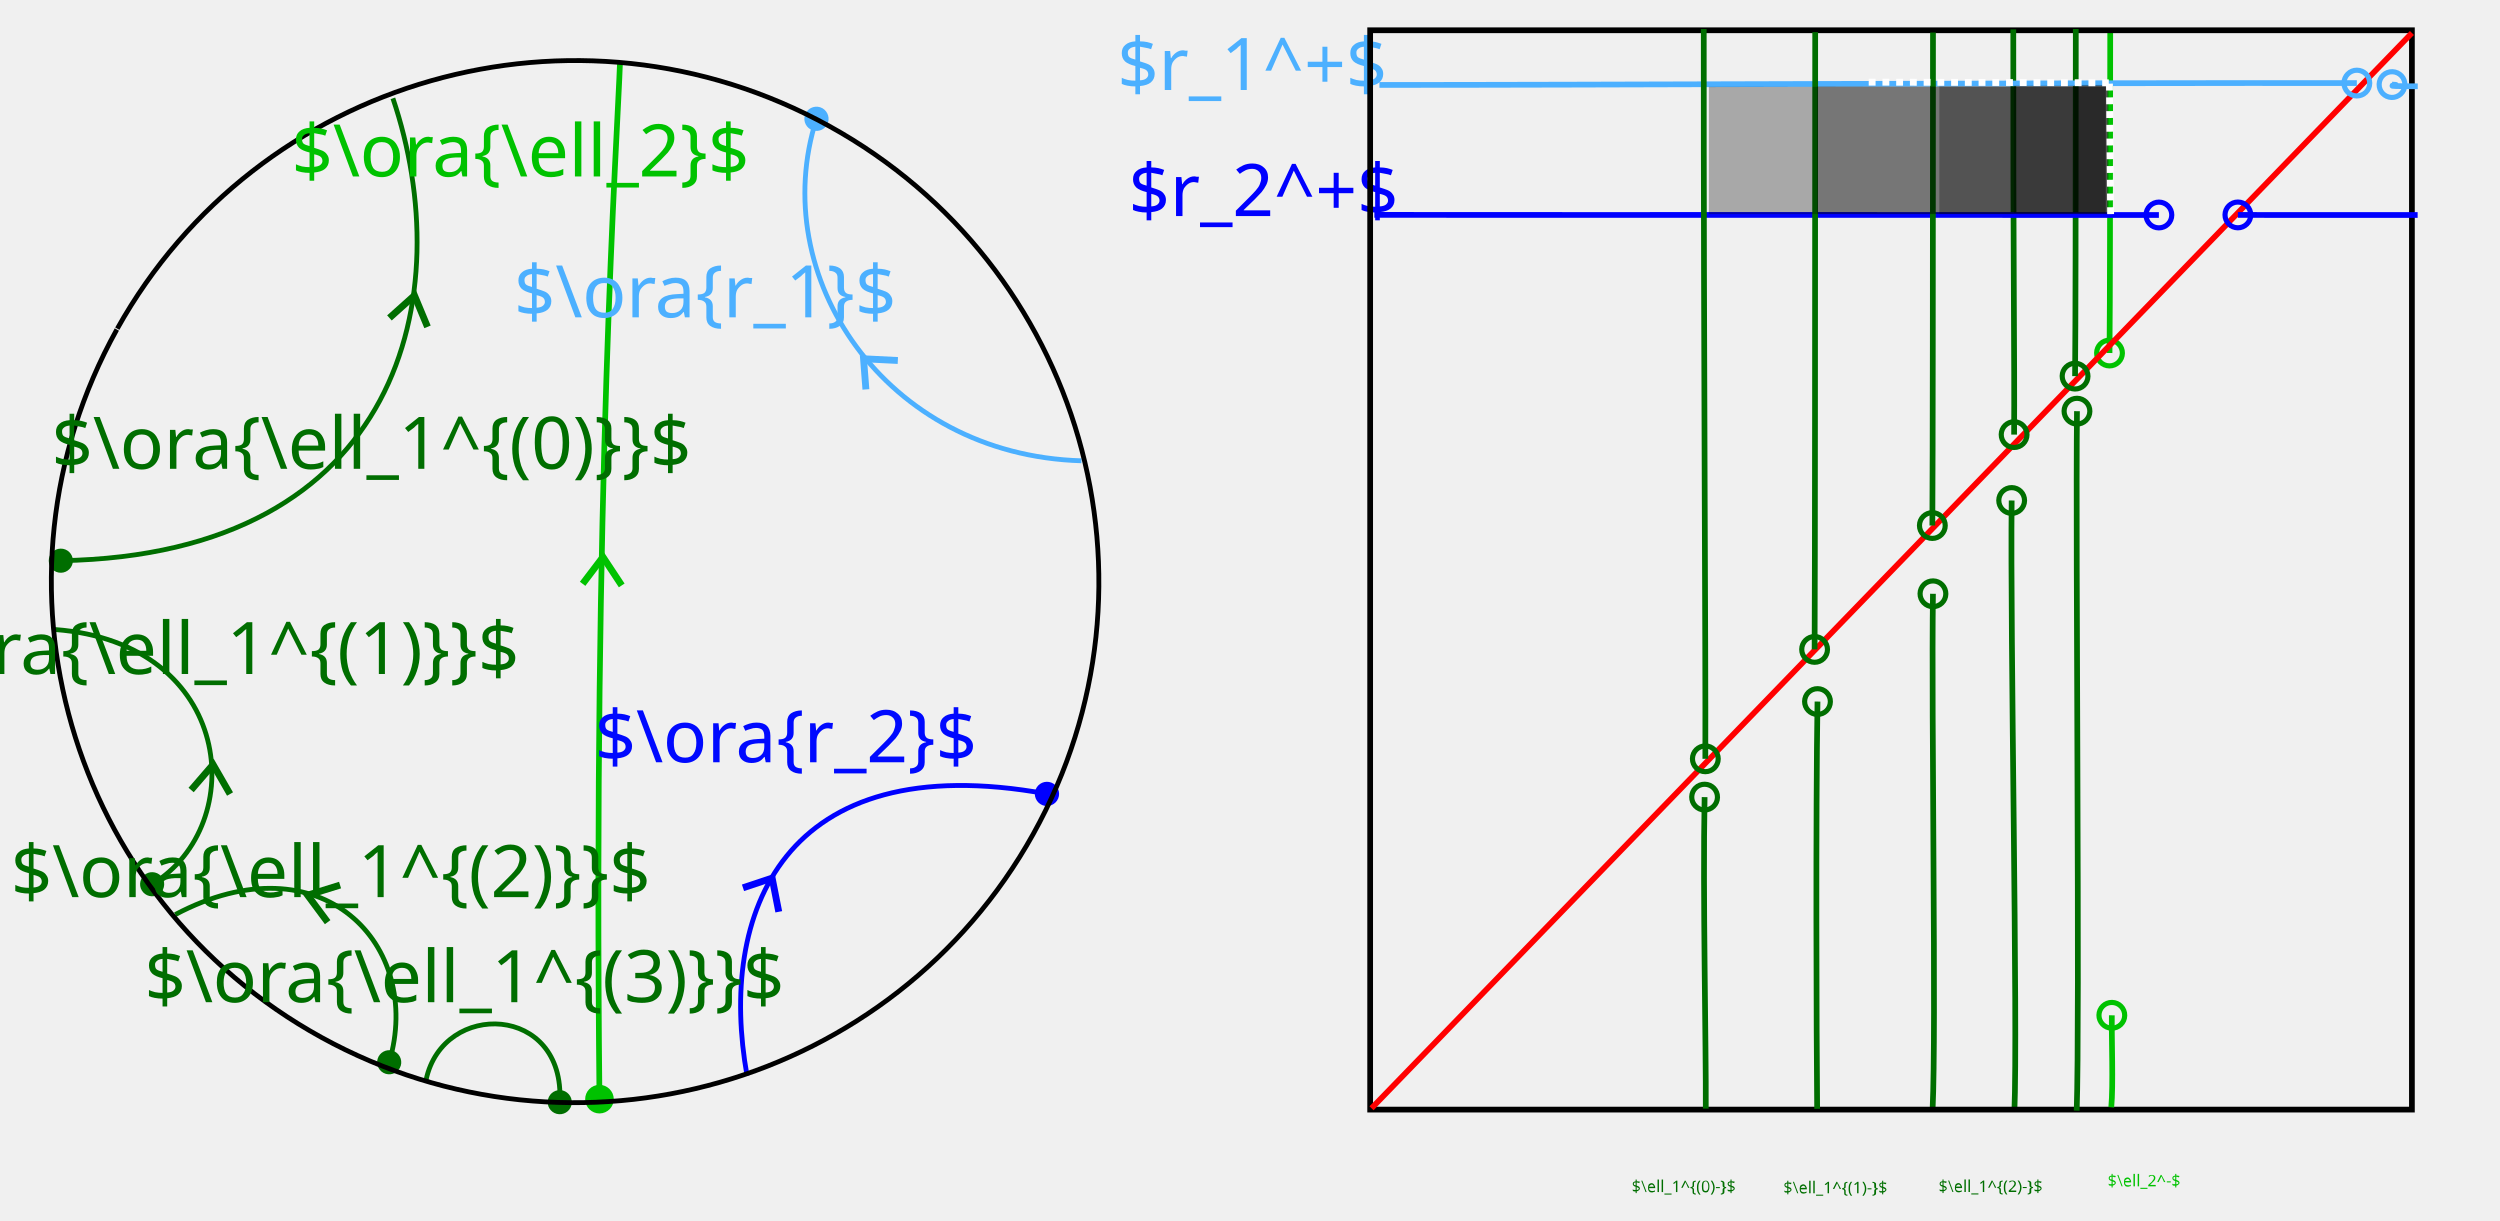
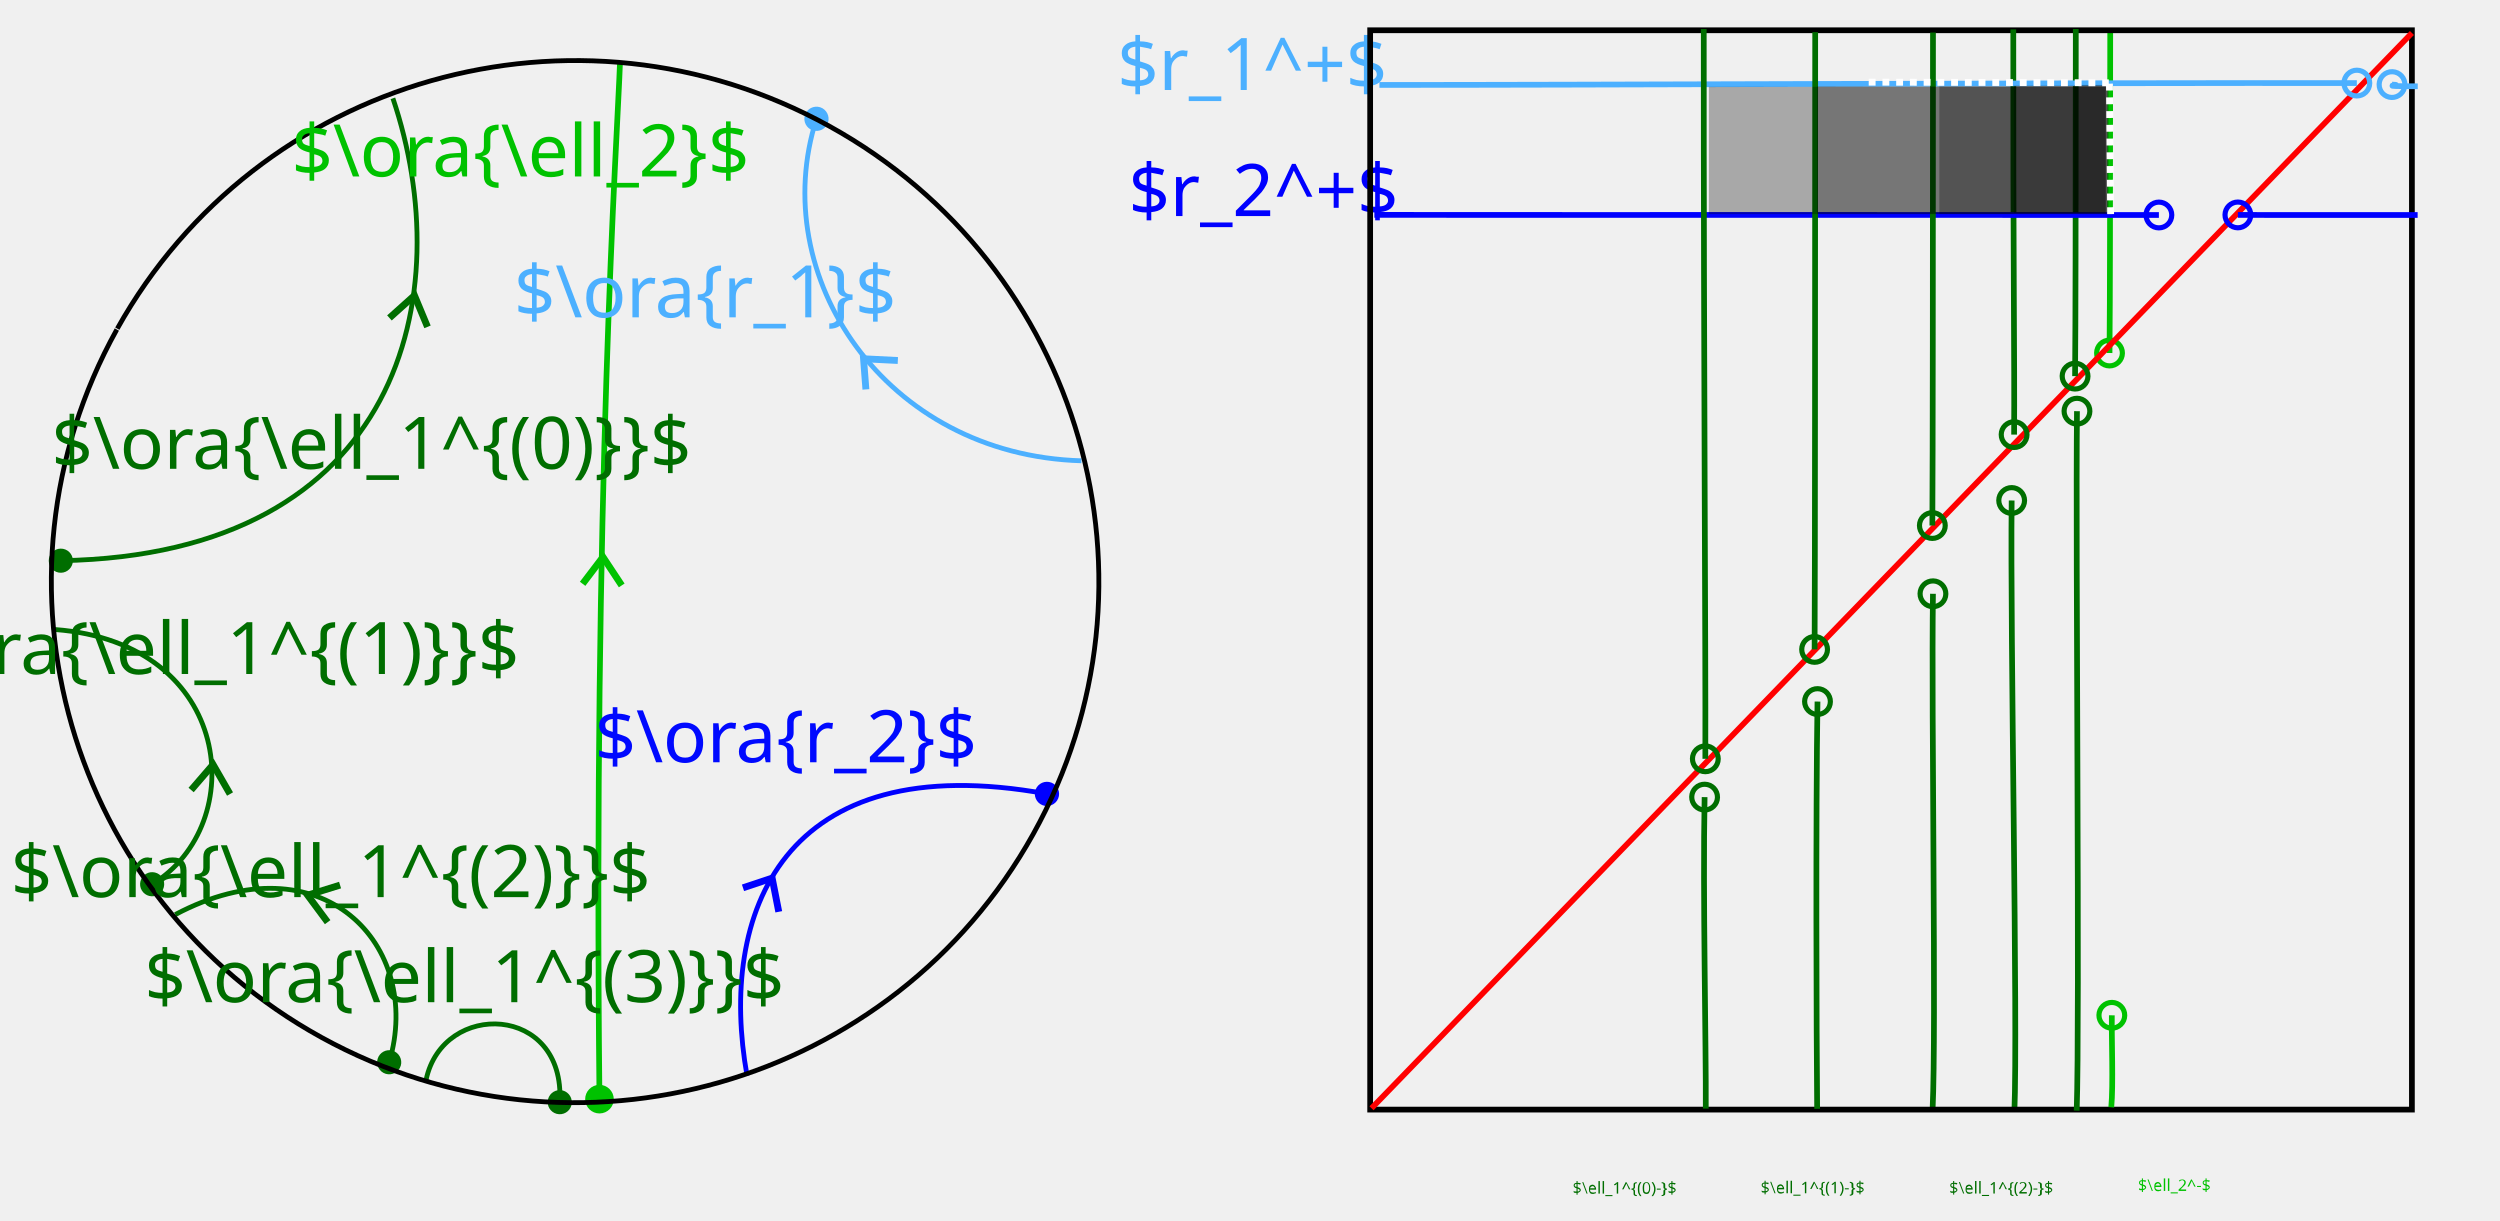
<svg xmlns="http://www.w3.org/2000/svg" width="4.3in" height="2.1in" viewBox="0 0 109.22 53.34" version="1.1" id="svg1">
  <defs id="defs1">
    <clipPath clipPathUnits="userSpaceOnUse" id="clipPath52">
      <path id="path52" style="stroke-width:0.1;stroke-linecap:square;paint-order:markers fill stroke;stop-color:#000000" d="m -880.828,-187.298 h 1640.84 v 73.282 h -1640.84 z" />
    </clipPath>
    <rect x="644.477" y="100.005" width="63.64" height="68.69" id="rect4" />
    <rect x="644.477" y="100.005" width="63.64" height="68.69" id="rect4-5" />
    <rect x="644.477" y="100.005" width="63.64" height="68.69" id="rect4-5-6" />
    <rect x="644.477" y="100.005" width="63.64" height="68.69" id="rect4-5-6-1" />
    <rect x="644.477" y="100.005" width="63.64" height="68.69" id="rect4-5-6-1-0" />
    <rect x="644.477" y="100.005" width="63.64" height="68.69" id="rect4-9" />
    <rect x="644.477" y="100.005" width="63.64" height="68.69" id="rect4-5-6-9" />
    <rect x="644.477" y="100.005" width="63.64" height="68.69" id="rect4-5-6-1-0-8" />
    <marker style="overflow:visible" id="ColoredDot-0" refX="0" refY="0" orient="auto" markerWidth="1" markerHeight="1" viewBox="0 0 1 1" preserveAspectRatio="xMidYMid">
      <path transform="scale(0.45)" style="fill:context-fill;fill-rule:evenodd;stroke:context-stroke;stroke-width:2" d="M 5,0 C 5,2.76 2.76,5 0,5 -2.76,5 -5,2.76 -5,0 c 0,-2.76 2.3,-5 5,-5 2.76,0 5,2.24 5,5 z" id="path20-1" />
    </marker>
    <marker style="overflow:visible" id="marker4-6-8-9-7-7" refX="0" refY="0" orient="auto-start-reverse" markerWidth="1" markerHeight="1" viewBox="0 0 1 1" preserveAspectRatio="xMidYMid">
      <path transform="scale(0.7)" d="M -2,-4 9,0 -2,4 c 2,-2.33 2,-5.66 0,-8 z" style="fill:context-stroke;fill-rule:evenodd;stroke:none" id="path4-9-0-6-7-8" />
    </marker>
    <marker style="overflow:visible" id="ColoredDot-77-1-5" refX="0" refY="0" orient="auto" markerWidth="1" markerHeight="1" viewBox="0 0 1 1" preserveAspectRatio="xMidYMid">
      <path transform="scale(0.45)" style="fill:context-fill;fill-rule:evenodd;stroke:context-stroke;stroke-width:2" d="M 5,0 C 5,2.76 2.76,5 0,5 -2.76,5 -5,2.76 -5,0 c 0,-2.76 2.3,-5 5,-5 2.76,0 5,2.24 5,5 z" id="path20-9-6-6" />
    </marker>
    <marker style="overflow:visible" id="marker4-6-8-6-3" refX="0" refY="0" orient="auto-start-reverse" markerWidth="1" markerHeight="1" viewBox="0 0 1 1" preserveAspectRatio="xMidYMid">
      <path transform="scale(0.7)" d="M -2,-4 9,0 -2,4 c 2,-2.33 2,-5.66 0,-8 z" style="fill:context-stroke;fill-rule:evenodd;stroke:none" id="path4-9-0-3-7" />
    </marker>
    <marker style="overflow:visible" id="ColoredDot-6-5" refX="0" refY="0" orient="auto" markerWidth="1" markerHeight="1" viewBox="0 0 1 1" preserveAspectRatio="xMidYMid">
      <path transform="scale(0.45)" style="fill:context-fill;fill-rule:evenodd;stroke:context-stroke;stroke-width:2" d="M 5,0 C 5,2.76 2.76,5 0,5 -2.76,5 -5,2.76 -5,0 c 0,-2.76 2.3,-5 5,-5 2.76,0 5,2.24 5,5 z" id="path20-7-3" />
    </marker>
    <marker style="overflow:visible" id="marker4" refX="0" refY="0" orient="auto" markerWidth="1" markerHeight="1" viewBox="0 0 1 1" preserveAspectRatio="xMidYMid">
      <path transform="scale(0.45)" style="fill:context-fill;fill-rule:evenodd;stroke:context-stroke;stroke-width:2" d="M 5,0 C 5,2.76 2.76,5 0,5 -2.76,5 -5,2.76 -5,0 c 0,-2.76 2.3,-5 5,-5 2.76,0 5,2.24 5,5 z" id="path4" />
    </marker>
    <marker style="overflow:visible" id="marker4-6-8-9-7-8" refX="0" refY="0" orient="auto-start-reverse" markerWidth="1" markerHeight="1" viewBox="0 0 1 1" preserveAspectRatio="xMidYMid">
      <path transform="scale(0.7)" d="M -2,-4 9,0 -2,4 c 2,-2.33 2,-5.66 0,-8 z" style="fill:context-stroke;fill-rule:evenodd;stroke:none" id="path4-9-0-6-7-9" />
    </marker>
    <marker style="overflow:visible" id="ColoredDot-77-1-1" refX="0" refY="0" orient="auto" markerWidth="1" markerHeight="1" viewBox="0 0 1 1" preserveAspectRatio="xMidYMid">
      <path transform="scale(0.45)" style="fill:context-fill;fill-rule:evenodd;stroke:context-stroke;stroke-width:2" d="M 5,0 C 5,2.76 2.76,5 0,5 -2.76,5 -5,2.76 -5,0 c 0,-2.76 2.3,-5 5,-5 2.76,0 5,2.24 5,5 z" id="path20-9-6-5" />
    </marker>
    <marker style="overflow:visible" id="marker4-6-8-0" refX="0" refY="0" orient="auto-start-reverse" markerWidth="1" markerHeight="1" viewBox="0 0 1 1" preserveAspectRatio="xMidYMid">
      <path transform="scale(0.7)" d="M -2,-4 9,0 -2,4 c 2,-2.33 2,-5.66 0,-8 z" style="fill:context-stroke;fill-rule:evenodd;stroke:none" id="path4-9-0-1" />
    </marker>
    <marker style="overflow:visible" id="Dot" refX="0" refY="0" orient="auto" markerWidth="1" markerHeight="1" viewBox="0 0 1 1" preserveAspectRatio="xMidYMid">
      <path transform="scale(0.5)" style="fill:context-stroke;fill-rule:evenodd;stroke:none" d="M 5,0 C 5,2.76 2.76,5 0,5 -2.76,5 -5,2.76 -5,0 c 0,-2.76 2.3,-5 5,-5 2.76,0 5,2.24 5,5 z" id="path17" />
    </marker>
    <marker style="overflow:visible" id="marker4-6" refX="0" refY="0" orient="auto-start-reverse" markerWidth="1" markerHeight="1" viewBox="0 0 1 1" preserveAspectRatio="xMidYMid">
      <path transform="scale(0.7)" d="M -2,-4 9,0 -2,4 c 2,-2.33 2,-5.66 0,-8 z" style="fill:context-stroke;fill-rule:evenodd;stroke:none" id="path4-9" />
    </marker>
    <marker style="overflow:visible" id="marker4-6-8-9-8" refX="0" refY="0" orient="auto-start-reverse" markerWidth="1" markerHeight="1" viewBox="0 0 1 1" preserveAspectRatio="xMidYMid">
      <path transform="scale(0.7)" d="M -2,-4 9,0 -2,4 c 2,-2.33 2,-5.66 0,-8 z" style="fill:context-stroke;fill-rule:evenodd;stroke:none" id="path4-9-0-6-76" />
    </marker>
    <marker style="overflow:visible" id="ColoredDot-77-2" refX="0" refY="0" orient="auto" markerWidth="1" markerHeight="1" viewBox="0 0 1 1" preserveAspectRatio="xMidYMid">
      <path transform="scale(0.45)" style="fill:context-fill;fill-rule:evenodd;stroke:context-stroke;stroke-width:2" d="M 5,0 C 5,2.76 2.76,5 0,5 -2.76,5 -5,2.76 -5,0 c 0,-2.76 2.3,-5 5,-5 2.76,0 5,2.24 5,5 z" id="path20-9-691" />
    </marker>
    <marker style="overflow:visible" id="Dot-0" refX="0" refY="0" orient="auto" markerWidth="1" markerHeight="1" viewBox="0 0 1 1" preserveAspectRatio="xMidYMid">
      <path transform="scale(0.5)" style="fill:context-stroke;fill-rule:evenodd;stroke:none" d="M 5,0 C 5,2.76 2.76,5 0,5 -2.76,5 -5,2.76 -5,0 c 0,-2.76 2.3,-5 5,-5 2.76,0 5,2.24 5,5 z" id="path17-0" />
    </marker>
    <marker style="overflow:visible" id="marker4-6-8-9-7-7-9" refX="0" refY="0" orient="auto-start-reverse" markerWidth="1" markerHeight="1" viewBox="0 0 1 1" preserveAspectRatio="xMidYMid">
      <path transform="scale(0.7)" d="M -2,-4 9,0 -2,4 c 2,-2.33 2,-5.66 0,-8 z" style="fill:context-stroke;fill-rule:evenodd;stroke:none" id="path4-9-0-6-7-8-1" />
    </marker>
    <marker style="overflow:visible" id="ColoredDot-77-1-5-7" refX="0" refY="0" orient="auto" markerWidth="1" markerHeight="1" viewBox="0 0 1 1" preserveAspectRatio="xMidYMid">
      <path transform="scale(0.45)" style="fill:context-fill;fill-rule:evenodd;stroke:context-stroke;stroke-width:2" d="M 5,0 C 5,2.76 2.76,5 0,5 -2.76,5 -5,2.76 -5,0 c 0,-2.76 2.3,-5 5,-5 2.76,0 5,2.24 5,5 z" id="path20-9-6-6-3" />
    </marker>
    <marker style="overflow:visible" id="marker4-6-8-9-7-8-7" refX="0" refY="0" orient="auto-start-reverse" markerWidth="1" markerHeight="1" viewBox="0 0 1 1" preserveAspectRatio="xMidYMid">
      <path transform="scale(0.7)" d="M -2,-4 9,0 -2,4 c 2,-2.33 2,-5.66 0,-8 z" style="fill:context-stroke;fill-rule:evenodd;stroke:none" id="path4-9-0-6-7-9-9" />
    </marker>
    <marker style="overflow:visible" id="ColoredDot-77-1-1-6" refX="0" refY="0" orient="auto" markerWidth="1" markerHeight="1" viewBox="0 0 1 1" preserveAspectRatio="xMidYMid">
      <path transform="scale(0.45)" style="fill:context-fill;fill-rule:evenodd;stroke:context-stroke;stroke-width:2" d="M 5,0 C 5,2.76 2.76,5 0,5 -2.76,5 -5,2.76 -5,0 c 0,-2.76 2.3,-5 5,-5 2.76,0 5,2.24 5,5 z" id="path20-9-6-5-2" />
    </marker>
    <marker style="overflow:visible" id="marker4-6-8-9-7-8-1" refX="0" refY="0" orient="auto-start-reverse" markerWidth="1" markerHeight="1" viewBox="0 0 1 1" preserveAspectRatio="xMidYMid">
      <path transform="scale(0.7)" d="M -2,-4 9,0 -2,4 c 2,-2.33 2,-5.66 0,-8 z" style="fill:context-stroke;fill-rule:evenodd;stroke:none" id="path4-9-0-6-7-9-7" />
    </marker>
    <marker style="overflow:visible" id="ColoredDot-77-1-1-8" refX="0" refY="0" orient="auto" markerWidth="1" markerHeight="1" viewBox="0 0 1 1" preserveAspectRatio="xMidYMid">
      <path transform="scale(0.45)" style="fill:context-fill;fill-rule:evenodd;stroke:context-stroke;stroke-width:2" d="M 5,0 C 5,2.76 2.76,5 0,5 -2.76,5 -5,2.76 -5,0 c 0,-2.76 2.3,-5 5,-5 2.76,0 5,2.24 5,5 z" id="path20-9-6-5-7" />
    </marker>
    <marker style="overflow:visible" id="marker4-6-8-9-7-8-1-1" refX="0" refY="0" orient="auto-start-reverse" markerWidth="1" markerHeight="1" viewBox="0 0 1 1" preserveAspectRatio="xMidYMid">
      <path transform="scale(0.7)" d="M -2,-4 9,0 -2,4 c 2,-2.33 2,-5.66 0,-8 z" style="fill:context-stroke;fill-rule:evenodd;stroke:none" id="path4-9-0-6-7-9-7-9" />
    </marker>
    <marker style="overflow:visible" id="ColoredDot-77-1-1-8-9" refX="0" refY="0" orient="auto" markerWidth="1" markerHeight="1" viewBox="0 0 1 1" preserveAspectRatio="xMidYMid">
      <path transform="scale(0.45)" style="fill:context-fill;fill-rule:evenodd;stroke:context-stroke;stroke-width:2" d="M 5,0 C 5,2.76 2.76,5 0,5 -2.76,5 -5,2.76 -5,0 c 0,-2.76 2.3,-5 5,-5 2.76,0 5,2.24 5,5 z" id="path20-9-6-5-7-1" />
    </marker>
    <marker style="overflow:visible" id="marker4-6-8-9-7-8-1-1-9" refX="0" refY="0" orient="auto-start-reverse" markerWidth="1" markerHeight="1" viewBox="0 0 1 1" preserveAspectRatio="xMidYMid">
      <path transform="scale(0.7)" d="M -2,-4 9,0 -2,4 c 2,-2.33 2,-5.66 0,-8 z" style="fill:context-stroke;fill-rule:evenodd;stroke:none" id="path4-9-0-6-7-9-7-9-5" />
    </marker>
    <marker style="overflow:visible" id="ColoredDot-77-1-1-8-9-0" refX="0" refY="0" orient="auto" markerWidth="1" markerHeight="1" viewBox="0 0 1 1" preserveAspectRatio="xMidYMid">
      <path transform="scale(0.45)" style="fill:context-fill;fill-rule:evenodd;stroke:context-stroke;stroke-width:2" d="M 5,0 C 5,2.76 2.76,5 0,5 -2.76,5 -5,2.76 -5,0 c 0,-2.76 2.3,-5 5,-5 2.76,0 5,2.24 5,5 z" id="path20-9-6-5-7-1-4" />
    </marker>
    <marker style="overflow:visible" id="marker4-6-8-0-1" refX="0" refY="0" orient="auto-start-reverse" markerWidth="1" markerHeight="1" viewBox="0 0 1 1" preserveAspectRatio="xMidYMid">
      <path transform="scale(0.7)" d="M -2,-4 9,0 -2,4 c 2,-2.33 2,-5.66 0,-8 z" style="fill:context-stroke;fill-rule:evenodd;stroke:none" id="path4-9-0-1-4" />
    </marker>
    <marker style="overflow:visible" id="ColoredDot-0-3" refX="0" refY="0" orient="auto" markerWidth="1" markerHeight="1" viewBox="0 0 1 1" preserveAspectRatio="xMidYMid">
      <path transform="scale(0.45)" style="fill:context-fill;fill-rule:evenodd;stroke:context-stroke;stroke-width:2" d="M 5,0 C 5,2.76 2.76,5 0,5 -2.76,5 -5,2.76 -5,0 c 0,-2.76 2.3,-5 5,-5 2.76,0 5,2.24 5,5 z" id="path20-1-9" />
    </marker>
    <marker style="overflow:visible" id="marker4-6-8-0-9" refX="0" refY="0" orient="auto-start-reverse" markerWidth="1" markerHeight="1" viewBox="0 0 1 1" preserveAspectRatio="xMidYMid">
      <path transform="scale(0.7)" d="M -2,-4 9,0 -2,4 c 2,-2.33 2,-5.66 0,-8 z" style="fill:context-stroke;fill-rule:evenodd;stroke:none" id="path4-9-0-1-2" />
    </marker>
    <marker style="overflow:visible" id="ColoredDot-0-6" refX="0" refY="0" orient="auto" markerWidth="1" markerHeight="1" viewBox="0 0 1 1" preserveAspectRatio="xMidYMid">
      <path transform="scale(0.45)" style="fill:context-fill;fill-rule:evenodd;stroke:context-stroke;stroke-width:2" d="M 5,0 C 5,2.76 2.76,5 0,5 -2.76,5 -5,2.76 -5,0 c 0,-2.76 2.3,-5 5,-5 2.76,0 5,2.24 5,5 z" id="path20-1-0" />
    </marker>
    <marker style="overflow:visible" id="marker4-6-8-0-9-5" refX="0" refY="0" orient="auto-start-reverse" markerWidth="1" markerHeight="1" viewBox="0 0 1 1" preserveAspectRatio="xMidYMid">
      <path transform="scale(0.7)" d="M -2,-4 9,0 -2,4 c 2,-2.33 2,-5.66 0,-8 z" style="fill:context-stroke;fill-rule:evenodd;stroke:none" id="path4-9-0-1-2-5" />
    </marker>
    <marker style="overflow:visible" id="ColoredDot-0-6-9" refX="0" refY="0" orient="auto" markerWidth="1" markerHeight="1" viewBox="0 0 1 1" preserveAspectRatio="xMidYMid">
      <path transform="scale(0.45)" style="fill:context-fill;fill-rule:evenodd;stroke:context-stroke;stroke-width:2" d="M 5,0 C 5,2.76 2.76,5 0,5 -2.76,5 -5,2.76 -5,0 c 0,-2.76 2.3,-5 5,-5 2.76,0 5,2.24 5,5 z" id="path20-1-0-2" />
    </marker>
    <marker style="overflow:visible" id="marker4-6-8-0-5" refX="0" refY="0" orient="auto-start-reverse" markerWidth="1" markerHeight="1" viewBox="0 0 1 1" preserveAspectRatio="xMidYMid">
      <path transform="scale(0.7)" d="M -2,-4 9,0 -2,4 c 2,-2.33 2,-5.66 0,-8 z" style="fill:context-stroke;fill-rule:evenodd;stroke:none" id="path4-9-0-1-3" />
    </marker>
    <marker style="overflow:visible" id="ColoredDot-0-1" refX="0" refY="0" orient="auto" markerWidth="1" markerHeight="1" viewBox="0 0 1 1" preserveAspectRatio="xMidYMid">
      <path transform="scale(0.45)" style="fill:context-fill;fill-rule:evenodd;stroke:context-stroke;stroke-width:2" d="M 5,0 C 5,2.76 2.76,5 0,5 -2.76,5 -5,2.76 -5,0 c 0,-2.76 2.3,-5 5,-5 2.76,0 5,2.24 5,5 z" id="path20-1-8" />
    </marker>
    <marker style="overflow:visible" id="Dot-2" refX="0" refY="0" orient="auto" markerWidth="1" markerHeight="1" viewBox="0 0 1 1" preserveAspectRatio="xMidYMid">
      <path transform="scale(0.5)" style="fill:context-stroke;fill-rule:evenodd;stroke:none" d="M 5,0 C 5,2.76 2.76,5 0,5 -2.76,5 -5,2.76 -5,0 c 0,-2.76 2.3,-5 5,-5 2.76,0 5,2.24 5,5 z" id="path17-7" />
    </marker>
    <marker style="overflow:visible" id="Dot-2-1" refX="0" refY="0" orient="auto" markerWidth="1" markerHeight="1" viewBox="0 0 1 1" preserveAspectRatio="xMidYMid">
      <path transform="scale(0.5)" style="fill:context-stroke;fill-rule:evenodd;stroke:none" d="M 5,0 C 5,2.76 2.76,5 0,5 -2.76,5 -5,2.76 -5,0 c 0,-2.76 2.3,-5 5,-5 2.76,0 5,2.24 5,5 z" id="path17-7-4" />
    </marker>
    <marker style="overflow:visible" id="Dot-2-1-3" refX="0" refY="0" orient="auto" markerWidth="1" markerHeight="1" viewBox="0 0 1 1" preserveAspectRatio="xMidYMid">
      <path transform="scale(0.5)" style="fill:context-stroke;fill-rule:evenodd;stroke:none" d="M 5,0 C 5,2.76 2.76,5 0,5 -2.76,5 -5,2.76 -5,0 c 0,-2.76 2.3,-5 5,-5 2.76,0 5,2.24 5,5 z" id="path17-7-4-2" />
    </marker>
  </defs>
  <g id="layer1" transform="translate(-12.10939,6.048508)">
    <path style="fill:none;stroke:#006e00;stroke-width:0.211;stroke-dasharray:none;stroke-opacity:1;marker-end:url(#Dot)" d="M 29.274,-1.754 C 32.16,6.783 29.708,18.184 14.767,18.447" id="path3-6" />
    <path style="fill:none;stroke:#006e00;stroke-width:0.211;stroke-dasharray:none;stroke-opacity:1;marker-end:url(#Dot-2)" d="m 14.508,21.454 c 7.844,0.586 8.526,8.526 4.249,11.128" id="path3-6-0" />
    <path style="fill:none;stroke:#006e00;stroke-width:0.211;stroke-dasharray:none;stroke-opacity:1;marker-end:url(#Dot-2-1)" d="m 19.766,33.908 c 6.394,-3.39 10.864,1.323 9.347,6.451" id="path3-6-0-7" />
    <path style="fill:none;stroke:#006e00;stroke-width:0.211;stroke-dasharray:none;stroke-opacity:1;marker-end:url(#Dot-2-1-3)" d="m 30.725,41.124 c 0.735,-3.483 6.094,-3.307 5.839,0.979" id="path3-6-0-7-5" />
    <path style="fill:none;fill-opacity:1;stroke:#00c200;stroke-width:0.25;stroke-dasharray:none;stroke-opacity:1;marker-mid:url(#marker4-6);marker-end:url(#Dot-0)" d="M 39.198,-3.372 C 39.082,-0.003 38.02,15.21 38.299,41.971" id="path3-6-2" />
    <path style="fill:none;fill-opacity:1;stroke:#006e00;stroke-width:0.25;stroke-dasharray:none;stroke-dashoffset:0;stroke-opacity:1;marker-mid:url(#marker4-6-8-0);marker-end:url(#ColoredDot-0)" d="M 100.114,42.524 C 100.268,38.749 99.925,21.767 99.995,15.817" id="path3-6-2-6-4" />
    <path style="fill:none;fill-opacity:1;stroke:#006e00;stroke-width:0.25;stroke-dasharray:none;stroke-dashoffset:0;stroke-opacity:1;marker-mid:url(#marker4-6-8-0-1);marker-end:url(#ColoredDot-0-3)" d="m 96.542,42.382 c 0.161,-3.453 -0.06,-17.046 0.014,-22.489" id="path3-6-2-6-4-1" />
    <path style="fill:none;fill-opacity:1;stroke:#00c200;stroke-width:0.25;stroke-dasharray:none;stroke-opacity:1;marker-mid:url(#marker4-6-8-9-8);marker-end:url(#ColoredDot-77-2)" d="m 104.301,-4.79 c -0.008,8.511 -0.008,11.439 -0.031,14.164" id="path3-6-2-6-9-98" />
    <path style="fill:none;stroke:#4cb0ff;stroke-width:0.212;stroke-dasharray:none;stroke-opacity:1;marker-start:url(#Dot);marker-mid:url(#marker4);marker-end:" d="M 47.78,-0.858 C 45.577,6.002 50.756,13.833 59.355,14.083" id="path4-0-1" />
    <path style="fill:none;stroke:#0000ff;stroke-width:0.212;stroke-dasharray:none;stroke-opacity:1;marker-start:url(#Dot);marker-mid:url(#marker4-6);marker-end:" d="M 57.849,28.636 C 46.263,26.522 43.478,33.888 44.746,40.942" id="path4-0-1-6" />
    <path style="fill:none;stroke:#000000;stroke-width:0.211;stroke-dasharray:none;stroke-opacity:1" id="path15-3" d="M -17.214,8.347 A 22.878,22.76 0 0 1 -26.153,39.273 22.878,22.76 0 0 1 -57.245,30.395 22.878,22.76 0 0 1 -48.335,-0.54 22.878,22.76 0 0 1 -17.234,8.31" transform="scale(-1,1)" />
    <text xml:space="preserve" style="font-style:normal;font-weight:normal;font-size:3.175px;line-height:1.25;font-family:sans-serif;text-align:center;text-anchor:middle;fill:#4cb0ff;fill-opacity:1;stroke:none;stroke-width:0.074" x="44.973" y="7.815" id="text1461-1-6">
      <tspan id="tspan1459-1-8" x="44.973" y="7.815" style="font-size:3.175px;text-align:center;text-anchor:middle;fill:#4cb0ff;fill-opacity:1;stroke-width:0.074">$\ora{r_1}$</tspan>
    </text>
    <text xml:space="preserve" style="font-style:normal;font-weight:normal;font-size:3.175px;line-height:1.25;font-family:sans-serif;text-align:center;text-anchor:middle;fill:#4cb0ff;fill-opacity:1;stroke:none;stroke-width:0.074" x="68.878" y="-2.118" id="text1461-1-6-4">
      <tspan id="tspan1459-1-8-0" x="68.878" y="-2.118" style="font-size:3.175px;text-align:center;text-anchor:middle;fill:#4cb0ff;fill-opacity:1;stroke-width:0.074">$r_1^+$</tspan>
    </text>
    <text xml:space="preserve" style="font-style:normal;font-weight:normal;font-size:3.175px;line-height:1.25;font-family:sans-serif;text-align:center;text-anchor:middle;fill:#0000ff;fill-opacity:1;stroke:none;stroke-width:0.074" x="69.372" y="3.391" id="text1461-1-6-4-8">
      <tspan id="tspan1459-1-8-0-5" x="69.372" y="3.391" style="font-size:3.175px;text-align:center;text-anchor:middle;fill:#0000ff;fill-opacity:1;stroke-width:0.074">$r_2^+$</tspan>
    </text>
    <text xml:space="preserve" style="font-style:normal;font-weight:normal;font-size:3.175px;line-height:1.25;font-family:sans-serif;text-align:center;text-anchor:middle;fill:#00c200;fill-opacity:1;stroke:none;stroke-width:0.074;stroke-dasharray:none" x="36.904" y="1.658" id="text1461-1-6-5">
      <tspan id="tspan1459-1-8-9" x="36.904" y="1.658" style="font-size:3.175px;text-align:center;text-anchor:middle;fill:#00c200;fill-opacity:1;stroke-width:0.074;stroke-dasharray:none">$\ora{\ell_2}$</tspan>
    </text>
    <text xml:space="preserve" style="font-style:normal;font-weight:normal;font-size:3.175px;line-height:1.25;font-family:sans-serif;text-align:center;text-anchor:middle;fill:#006e00;fill-opacity:1;stroke:none;stroke-width:0.074" x="30.394" y="14.433" id="text1461-1-6-5-35">
      <tspan id="tspan1459-1-8-9-8" x="30.394" y="14.433" style="font-size:3.175px;text-align:center;text-anchor:middle;fill:#006e00;fill-opacity:1;stroke-width:0.074">$\ora{\ell_1^{(0)}}$</tspan>
    </text>
    <text xml:space="preserve" style="font-style:normal;font-weight:normal;font-size:3.175px;line-height:1.25;font-family:sans-serif;text-align:center;text-anchor:middle;fill:#006e00;fill-opacity:1;stroke:none;stroke-width:0.074" x="22.879" y="23.398" id="text1461-1-6-5-35-7">
      <tspan id="tspan1459-1-8-9-8-7" x="22.879" y="23.398" style="font-size:3.175px;text-align:center;text-anchor:middle;fill:#006e00;fill-opacity:1;stroke-width:0.074">$\ora{\ell_1^{(1)}}$</tspan>
    </text>
    <text xml:space="preserve" style="font-style:normal;font-weight:normal;font-size:3.175px;line-height:1.25;font-family:sans-serif;text-align:center;text-anchor:middle;fill:#006e00;fill-opacity:1;stroke:none;stroke-width:0.074" x="28.617" y="33.145" id="text1461-1-6-5-35-7-4">
      <tspan id="tspan1459-1-8-9-8-7-5" x="28.617" y="33.145" style="font-size:3.175px;text-align:center;text-anchor:middle;fill:#006e00;fill-opacity:1;stroke-width:0.074">$\ora{\ell_1^{(2)}}$</tspan>
    </text>
    <text xml:space="preserve" style="font-style:normal;font-weight:normal;font-size:3.175px;line-height:1.25;font-family:sans-serif;text-align:center;text-anchor:middle;fill:#006e00;fill-opacity:1;stroke:none;stroke-width:0.074" x="34.459" y="37.732" id="text1461-1-6-5-35-7-4-5">
      <tspan id="tspan1459-1-8-9-8-7-5-9" x="34.459" y="37.732" style="font-size:3.175px;text-align:center;text-anchor:middle;fill:#006e00;fill-opacity:1;stroke-width:0.074">$\ora{\ell_1^{(3)}}$</tspan>
    </text>
-     <text xml:space="preserve" style="font-style:normal;font-weight:normal;font-size:0.706px;line-height:1.25;font-family:sans-serif;text-align:center;text-anchor:middle;fill:#00c200;fill-opacity:1;stroke:none;stroke-width:0.074" x="106.24" y="45.783" id="text1461-1-6-5-3">
-       <tspan id="tspan1459-1-8-9-5" x="106.24" y="45.783" style="font-size:0.706px;text-align:center;text-anchor:middle;fill:#00c200;fill-opacity:1;stroke-width:0.074">$\ell_2^-$</tspan>
-     </text>
-     <text xml:space="preserve" style="font-style:normal;font-weight:normal;font-size:0.706px;line-height:1.25;font-family:sans-serif;text-align:center;text-anchor:middle;fill:#006e00;fill-opacity:1;stroke:none;stroke-width:0.074" x="86.127" y="46.034" id="text1461-1-6-5-3-4">
-       <tspan x="86.127" y="46.034" style="font-size:0.706px;text-align:center;text-anchor:middle;fill:#006e00;fill-opacity:1;stroke-width:0.074" id="tspan9">$\ell_1^{(0)-}$</tspan>
-     </text>
-     <text xml:space="preserve" style="font-style:normal;font-weight:normal;font-size:0.706px;line-height:1.25;font-family:sans-serif;text-align:center;text-anchor:middle;fill:#006e00;fill-opacity:1;stroke:none;stroke-width:0.074" x="92.755" y="46.082" id="text1461-1-6-5-3-4-6">
-       <tspan x="92.755" y="46.082" style="font-size:0.706px;text-align:center;text-anchor:middle;fill:#006e00;fill-opacity:1;stroke-width:0.074" id="tspan9-3">$\ell_1^{(1)-}$</tspan>
-     </text>
-     <text xml:space="preserve" style="font-style:normal;font-weight:normal;font-size:0.706px;line-height:1.25;font-family:sans-serif;text-align:center;text-anchor:middle;fill:#006e00;fill-opacity:1;stroke:none;stroke-width:0.074" x="99.536" y="46.028" id="text1461-1-6-5-3-4-6-4">
-       <tspan x="99.536" y="46.028" style="font-size:0.706px;text-align:center;text-anchor:middle;fill:#006e00;fill-opacity:1;stroke-width:0.074" id="tspan9-3-7">$\ell_1^{(2)-}$</tspan>
+     <text xml:space="preserve" style="font-style:normal;font-weight:normal;font-size:0.706px;line-height:1.25;font-family:sans-serif;text-align:center;text-anchor:middle;fill:#00c200;fill-opacity:1;stroke:none;stroke-width:0.074" x="107.563" y="45.981" id="text1461-1-6-5-3">
+       <tspan id="tspan1459-1-8-9-5" x="107.563" y="45.981" style="font-size:0.706px;text-align:center;text-anchor:middle;fill:#00c200;fill-opacity:1;stroke-width:0.074">$\ell_2^-$</tspan>
+     </text>
+     <text xml:space="preserve" style="font-style:normal;font-weight:normal;font-size:0.706px;line-height:1.25;font-family:sans-serif;text-align:center;text-anchor:middle;fill:#006e00;fill-opacity:1;stroke:none;stroke-width:0.074" x="83.547" y="46.1" id="text1461-1-6-5-3-4">
+       <tspan x="83.547" y="46.1" style="font-size:0.706px;text-align:center;text-anchor:middle;fill:#006e00;fill-opacity:1;stroke-width:0.074" id="tspan9">$\ell_1^{(0)-}$</tspan>
+     </text>
+     <text xml:space="preserve" style="font-style:normal;font-weight:normal;font-size:0.706px;line-height:1.25;font-family:sans-serif;text-align:center;text-anchor:middle;fill:#006e00;fill-opacity:1;stroke:none;stroke-width:0.074" x="91.762" y="46.082" id="text1461-1-6-5-3-4-6">
+       <tspan x="91.762" y="46.082" style="font-size:0.706px;text-align:center;text-anchor:middle;fill:#006e00;fill-opacity:1;stroke-width:0.074" id="tspan9-3">$\ell_1^{(1)-}$</tspan>
+     </text>
+     <text xml:space="preserve" style="font-style:normal;font-weight:normal;font-size:0.706px;line-height:1.25;font-family:sans-serif;text-align:center;text-anchor:middle;fill:#006e00;fill-opacity:1;stroke:none;stroke-width:0.074" x="99.999" y="46.094" id="text1461-1-6-5-3-4-6-4">
+       <tspan x="99.999" y="46.094" style="font-size:0.706px;text-align:center;text-anchor:middle;fill:#006e00;fill-opacity:1;stroke-width:0.074" id="tspan9-3-7">$\ell_1^{(2)-}$</tspan>
    </text>
    <text xml:space="preserve" style="font-style:normal;font-weight:normal;font-size:3.175px;line-height:1.25;font-family:sans-serif;text-align:center;text-anchor:middle;fill:#0009ff;fill-opacity:1;stroke:none;stroke-width:0.074" x="48.5" y="27.254" id="text1461-1-6-8">
      <tspan id="tspan1459-1-8-4" x="48.5" y="27.254" style="font-size:3.175px;text-align:center;text-anchor:middle;fill:#0009ff;fill-opacity:1;stroke-width:0.074">$\ora{r_2}$</tspan>
    </text>
    <rect style="fill:none;fill-opacity:1;stroke:#000000;stroke-width:0.25;stroke-dasharray:none;stroke-opacity:1" id="rect8-5" width="47.154" height="45.512" x="-42.428" y="-117.481" transform="matrix(0,-1,-1,0,0,0)" />
    <path style="fill:none;fill-opacity:1;stroke:#ff0000;stroke-width:0.25;stroke-dasharray:none;stroke-opacity:1" d="M 72.028,42.37 117.481,-4.608" id="path16" />
    <path d="m 102.836,42.473 c 0.139,-4.039 -0.052,-24.192 0.012,-30.558" style="fill:none;fill-opacity:1;stroke:#006e00;stroke-width:0.25;stroke-dasharray:none;stroke-opacity:1;marker-mid:url(#marker4-6-8-0);marker-end:url(#ColoredDot-0);stroke-dashoffset:0" id="path18" />
    <path d="m 104.347,42.326 c 0.09,-0.964 0.009,-2.994 0.024,-4.018" style="fill:none;fill-opacity:1;stroke:#00c200;stroke-width:0.25;stroke-dasharray:none;stroke-opacity:1;marker-mid:url(#marker4-6-8-0-5);marker-end:url(#ColoredDot-0-1)" id="path18-7" />
    <path style="fill:none;fill-opacity:1;stroke:#006e00;stroke-width:0.25;stroke-dasharray:none;stroke-opacity:1;marker-mid:url(#marker4-6-8-9-7-8);marker-end:url(#ColoredDot-77-1-1);stroke-dashoffset:0" d="m 102.797,-4.782 c -0.008,9.113 -0.008,12.248 -0.032,15.166" id="path3-6-2-6-9-9-1" />
    <path style="fill:none;fill-opacity:1;stroke:#006e00;stroke-width:0.25;stroke-dasharray:none;stroke-dashoffset:0;stroke-opacity:1;marker-mid:url(#marker4-6-8-9-7-8-7);marker-end:url(#ColoredDot-77-1-1-6)" d="m 100.066,-4.763 c -0.008,10.04 0.059,14.487 0.036,17.702" id="path3-6-2-6-9-9-1-7" />
    <path style="fill:none;fill-opacity:1;stroke:#0000ff;stroke-width:0.25;stroke-dasharray:none;stroke-opacity:1;marker-mid:url(#marker4-6-8-6-3);marker-end:url(#ColoredDot-6-5)" d="m 72.153,3.339 c 10.67,0.011 26.333,-0.004 34.274,0.005" id="path3-6-2-6-6" />
    <path d="m 72.374,-2.338 c 7.357,0.008 31.604,-0.1 42.701,-0.081" style="fill:none;fill-opacity:1;stroke:#4cb0ff;stroke-width:0.25;stroke-dasharray:none;stroke-opacity:1;marker-mid:url(#marker4-6-8-6-3);marker-end:url(#ColoredDot-6-5);stroke-dashoffset:0" id="path19" />
    <path style="fill:none;fill-opacity:1;stroke:#4cb0ff;stroke-width:0.25;stroke-dasharray:none;stroke-opacity:1;marker-mid:url(#marker4-6-8-9-7-7);marker-end:url(#ColoredDot-77-1-5)" d="m 117.736,-2.278 c -2.109,-0.007 -0.448,-0.053 -1.124,-0.075" id="path3-6-2-6-9-9-3" />
    <path style="fill:none;fill-opacity:1;stroke:#0000ff;stroke-width:0.25;stroke-dasharray:none;stroke-opacity:1;marker-mid:url(#marker4-6-8-9-7-7-9);marker-end:url(#ColoredDot-77-1-5-7)" d="m 117.731,3.345 c -6.592,-0.003 -5.742,0.006 -7.853,-0.004" id="path3-6-2-6-9-9-3-4" />
    <path style="fill:none;fill-opacity:1;stroke:#006e00;stroke-width:0.25;stroke-dasharray:none;stroke-dashoffset:0;stroke-opacity:1;marker-mid:url(#marker4-6-8-9-7-8-1);marker-end:url(#ColoredDot-77-1-1-8)" d="m 96.558,-4.626 c -0.007,11.549 -0.007,17.838 -0.028,21.537" id="path3-6-2-6-9-9-1-3" />
    <path style="fill:none;fill-opacity:1;stroke:#006e00;stroke-width:0.25;stroke-dasharray:none;stroke-dashoffset:0;stroke-opacity:1;marker-mid:url(#marker4-6-8-9-7-8-1-1);marker-end:url(#ColoredDot-77-1-1-8-9)" d="m 91.412,-4.646 c -0.007,12.945 -0.006,22.823 -0.026,26.969" id="path3-6-2-6-9-9-1-3-6" />
    <path style="fill:none;fill-opacity:1;stroke:#006e00;stroke-width:0.25;stroke-dasharray:none;stroke-dashoffset:0;stroke-opacity:1;marker-mid:url(#marker4-6-8-9-7-8-1-1-9);marker-end:url(#ColoredDot-77-1-1-8-9-0)" d="m 86.543,-4.78 c -0.006,14.829 0.088,27.134 0.069,31.882" id="path3-6-2-6-9-9-1-3-6-5" />
    <path style="fill:none;fill-opacity:1;stroke:#006e00;stroke-width:0.25;stroke-dasharray:none;stroke-dashoffset:0;stroke-opacity:1;marker-mid:url(#marker4-6-8-0-9);marker-end:url(#ColoredDot-0-6)" d="M 91.497,42.394 C 91.468,39.189 91.434,29.548 91.512,24.601" id="path3-6-2-6-4-6" />
    <path style="fill:none;fill-opacity:1;stroke:#006e00;stroke-width:0.25;stroke-dasharray:none;stroke-dashoffset:0;stroke-opacity:1;marker-mid:url(#marker4-6-8-0-9-5);marker-end:url(#ColoredDot-0-6-9)" d="M 86.631,42.385 C 86.648,39.644 86.497,33.045 86.58,28.776" id="path3-6-2-6-4-6-8" />
    <rect style="fill:#000000;fill-opacity:0.299;stroke:none;stroke-width:0.722;stroke-dasharray:none;stroke-opacity:1" id="rect9" width="5.562" height="17.463" x="-3.306" y="-104.229" transform="matrix(0,-1,-1,0,0,0)" />
    <rect style="fill:#000000;fill-opacity:0.299;stroke:none;stroke-width:0.615;stroke-dasharray:none;stroke-opacity:1" id="rect9-5" width="5.562" height="12.667" x="-3.289" y="-104.163" transform="matrix(0,-1,-1,0,0,0)" />
    <rect style="fill:#000000;fill-opacity:0.299;stroke:none;stroke-width:0.466;stroke-dasharray:none;stroke-opacity:1" id="rect9-5-7" width="5.562" height="7.26" x="-3.289" y="-104.097" transform="matrix(0,-1,-1,0,0,0)" />
    <rect style="fill:#000000;fill-opacity:0.299;stroke:none;stroke-width:0.346;stroke-dasharray:none;stroke-opacity:1" id="rect9-5-7-3" width="5.562" height="4.019" x="-3.256" y="-104.113" transform="matrix(0,-1,-1,0,0,0)" />
    <rect style="fill:#000000;fill-opacity:0.299;stroke:none;stroke-width:0.21;stroke-dasharray:none;stroke-opacity:1" id="rect9-5-7-3-6" width="5.562" height="1.472" x="-3.223" y="-104.196" transform="matrix(0,-1,-1,0,0,0)" />
    <path style="fill:none;stroke:#00c200;stroke-width:0.3;stroke-dasharray:none;stroke-opacity:1" d="m 37.563,19.457 0.889,-1.169 0.819,1.239" id="path2" />
    <path style="fill:none;stroke:#006e00;stroke-width:0.3;stroke-dasharray:none;stroke-opacity:1" d="m 29.123,7.841 1.093,-0.981 0.57,1.372" id="path2-2" />
    <path style="fill:none;stroke:#006e00;stroke-width:0.3;stroke-dasharray:none;stroke-opacity:1" d="m 20.459,28.465 0.959,-1.112 0.741,1.288" id="path2-5" />
    <path style="fill:none;stroke:#006e00;stroke-width:0.3;stroke-dasharray:none;stroke-opacity:1" d="m 26.424,34.239 -0.876,-1.179 1.418,-0.441" id="path2-4" />
    <path style="fill:none;stroke:#0000ff;stroke-width:0.3;stroke-dasharray:none;stroke-opacity:1" d="m 46.132,33.786 -0.289,-1.472 -1.274,0.424" id="path1-0" />
    <path style="fill:none;stroke:#4cb0ff;stroke-width:0.3;stroke-dasharray:none;stroke-opacity:1" d="m 51.334,9.701 -1.498,-0.076 0.103,1.339" id="path1-0-6" />
    <path style="fill:none;fill-opacity:0.283;stroke:#ffffff;stroke-width:0.3;stroke-dasharray:0.3, 0.3;stroke-dashoffset:0;stroke-opacity:1" d="m 93.75,-2.46 10.488,0.029" id="path9-4-9" />
    <path style="fill:none;fill-opacity:0.283;stroke:#ffffff;stroke-width:0.3;stroke-dasharray:0.3, 0.3;stroke-dashoffset:0;stroke-opacity:1;marker-start:" d="m 104.267,-2.394 0.053,5.932" id="path9-4-9-1" />
  </g>
</svg>
